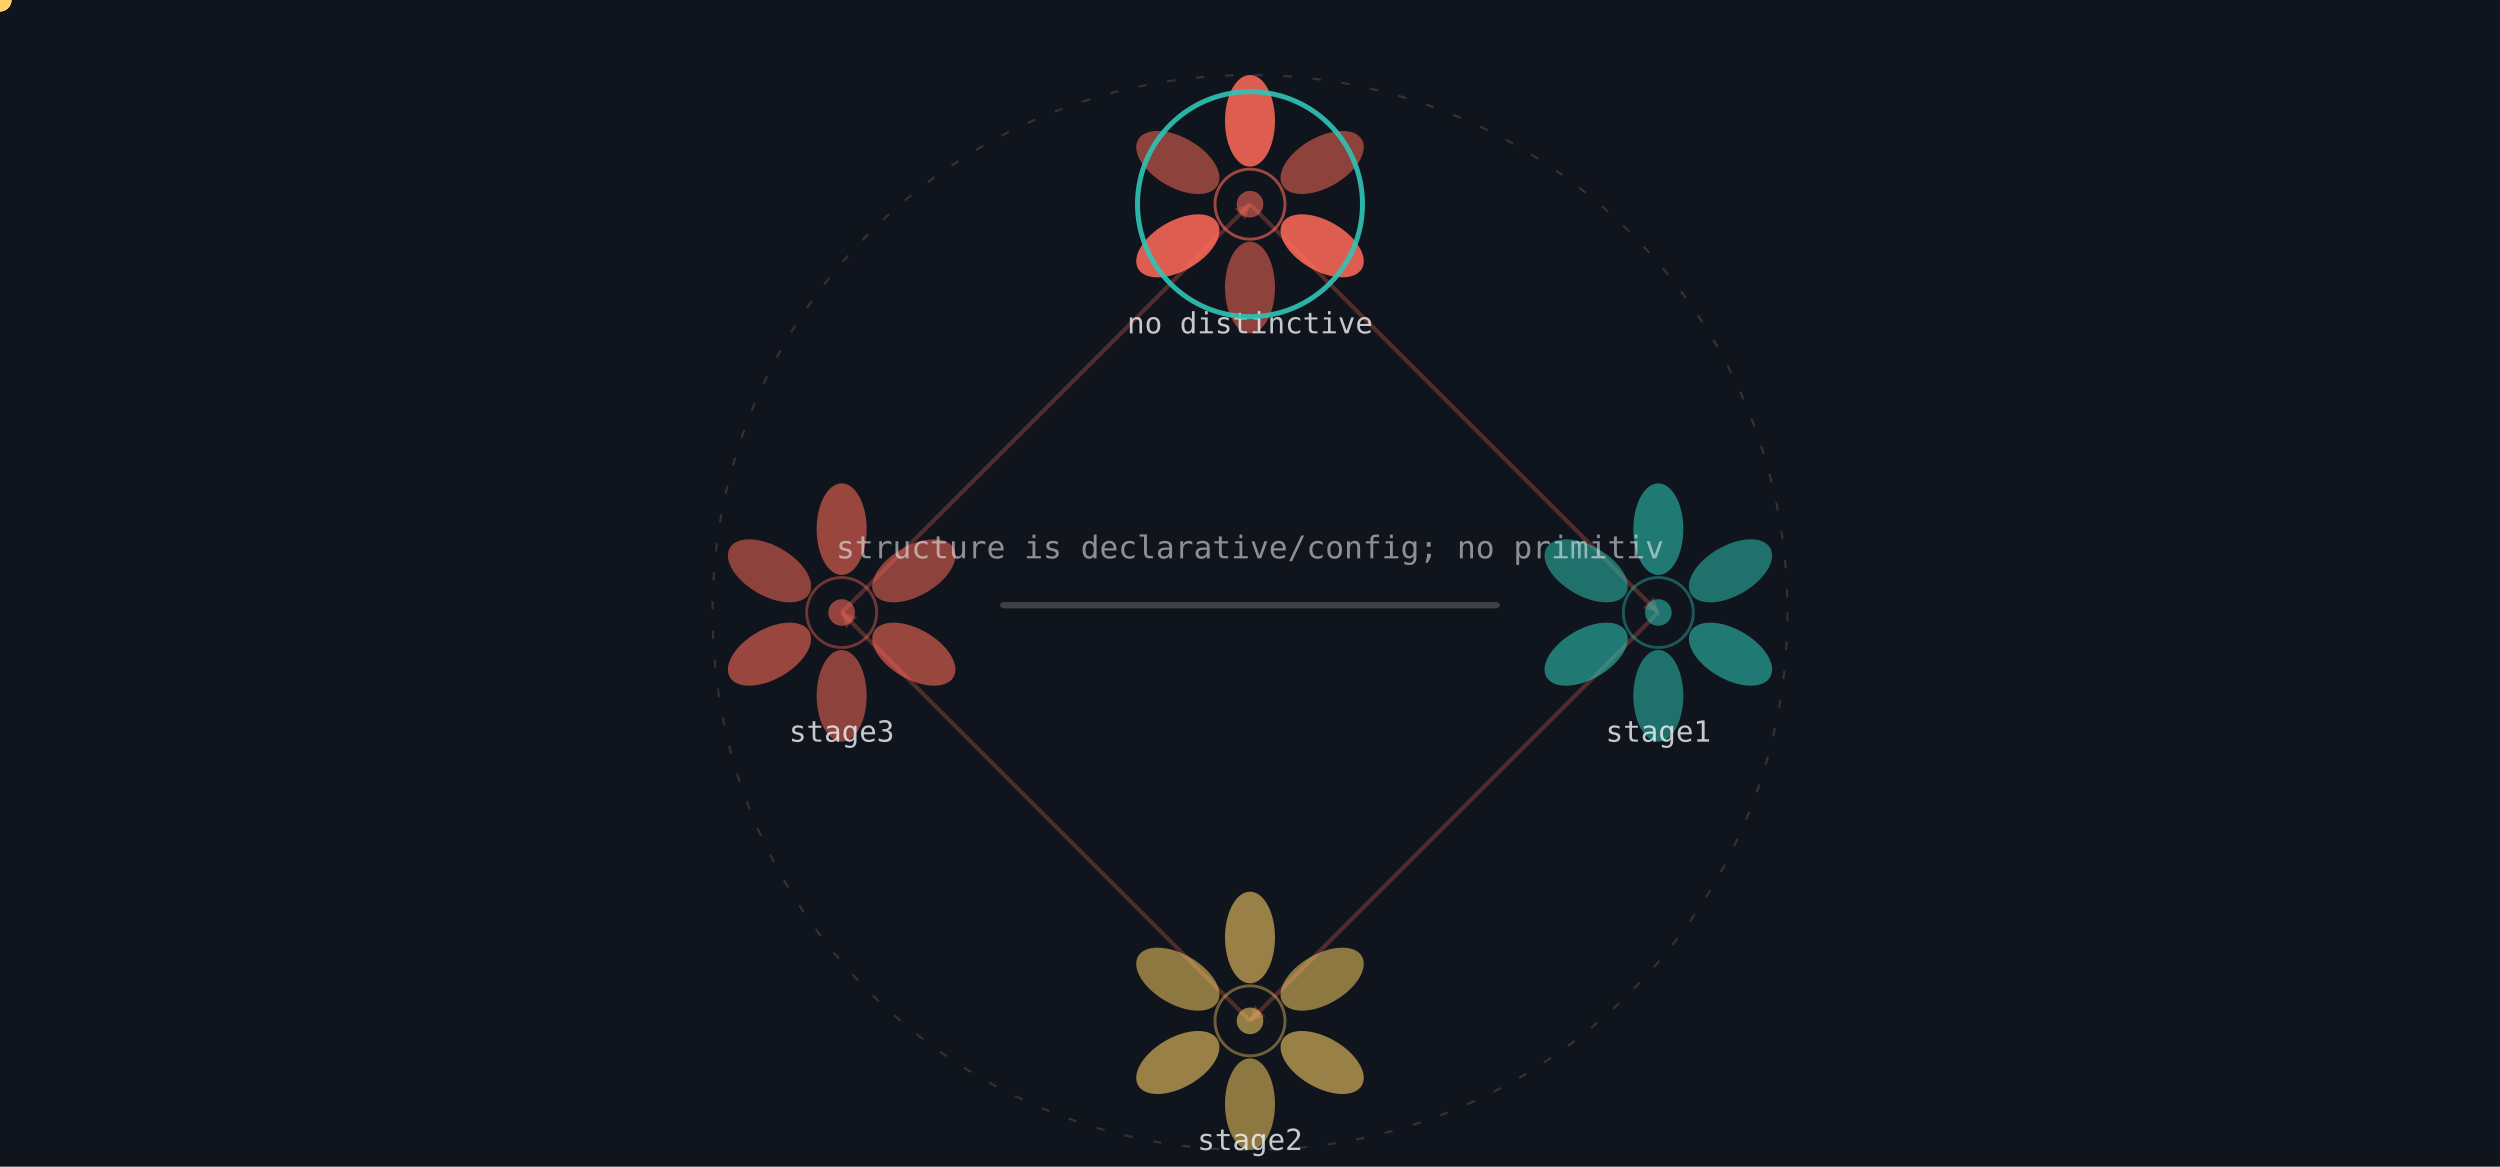
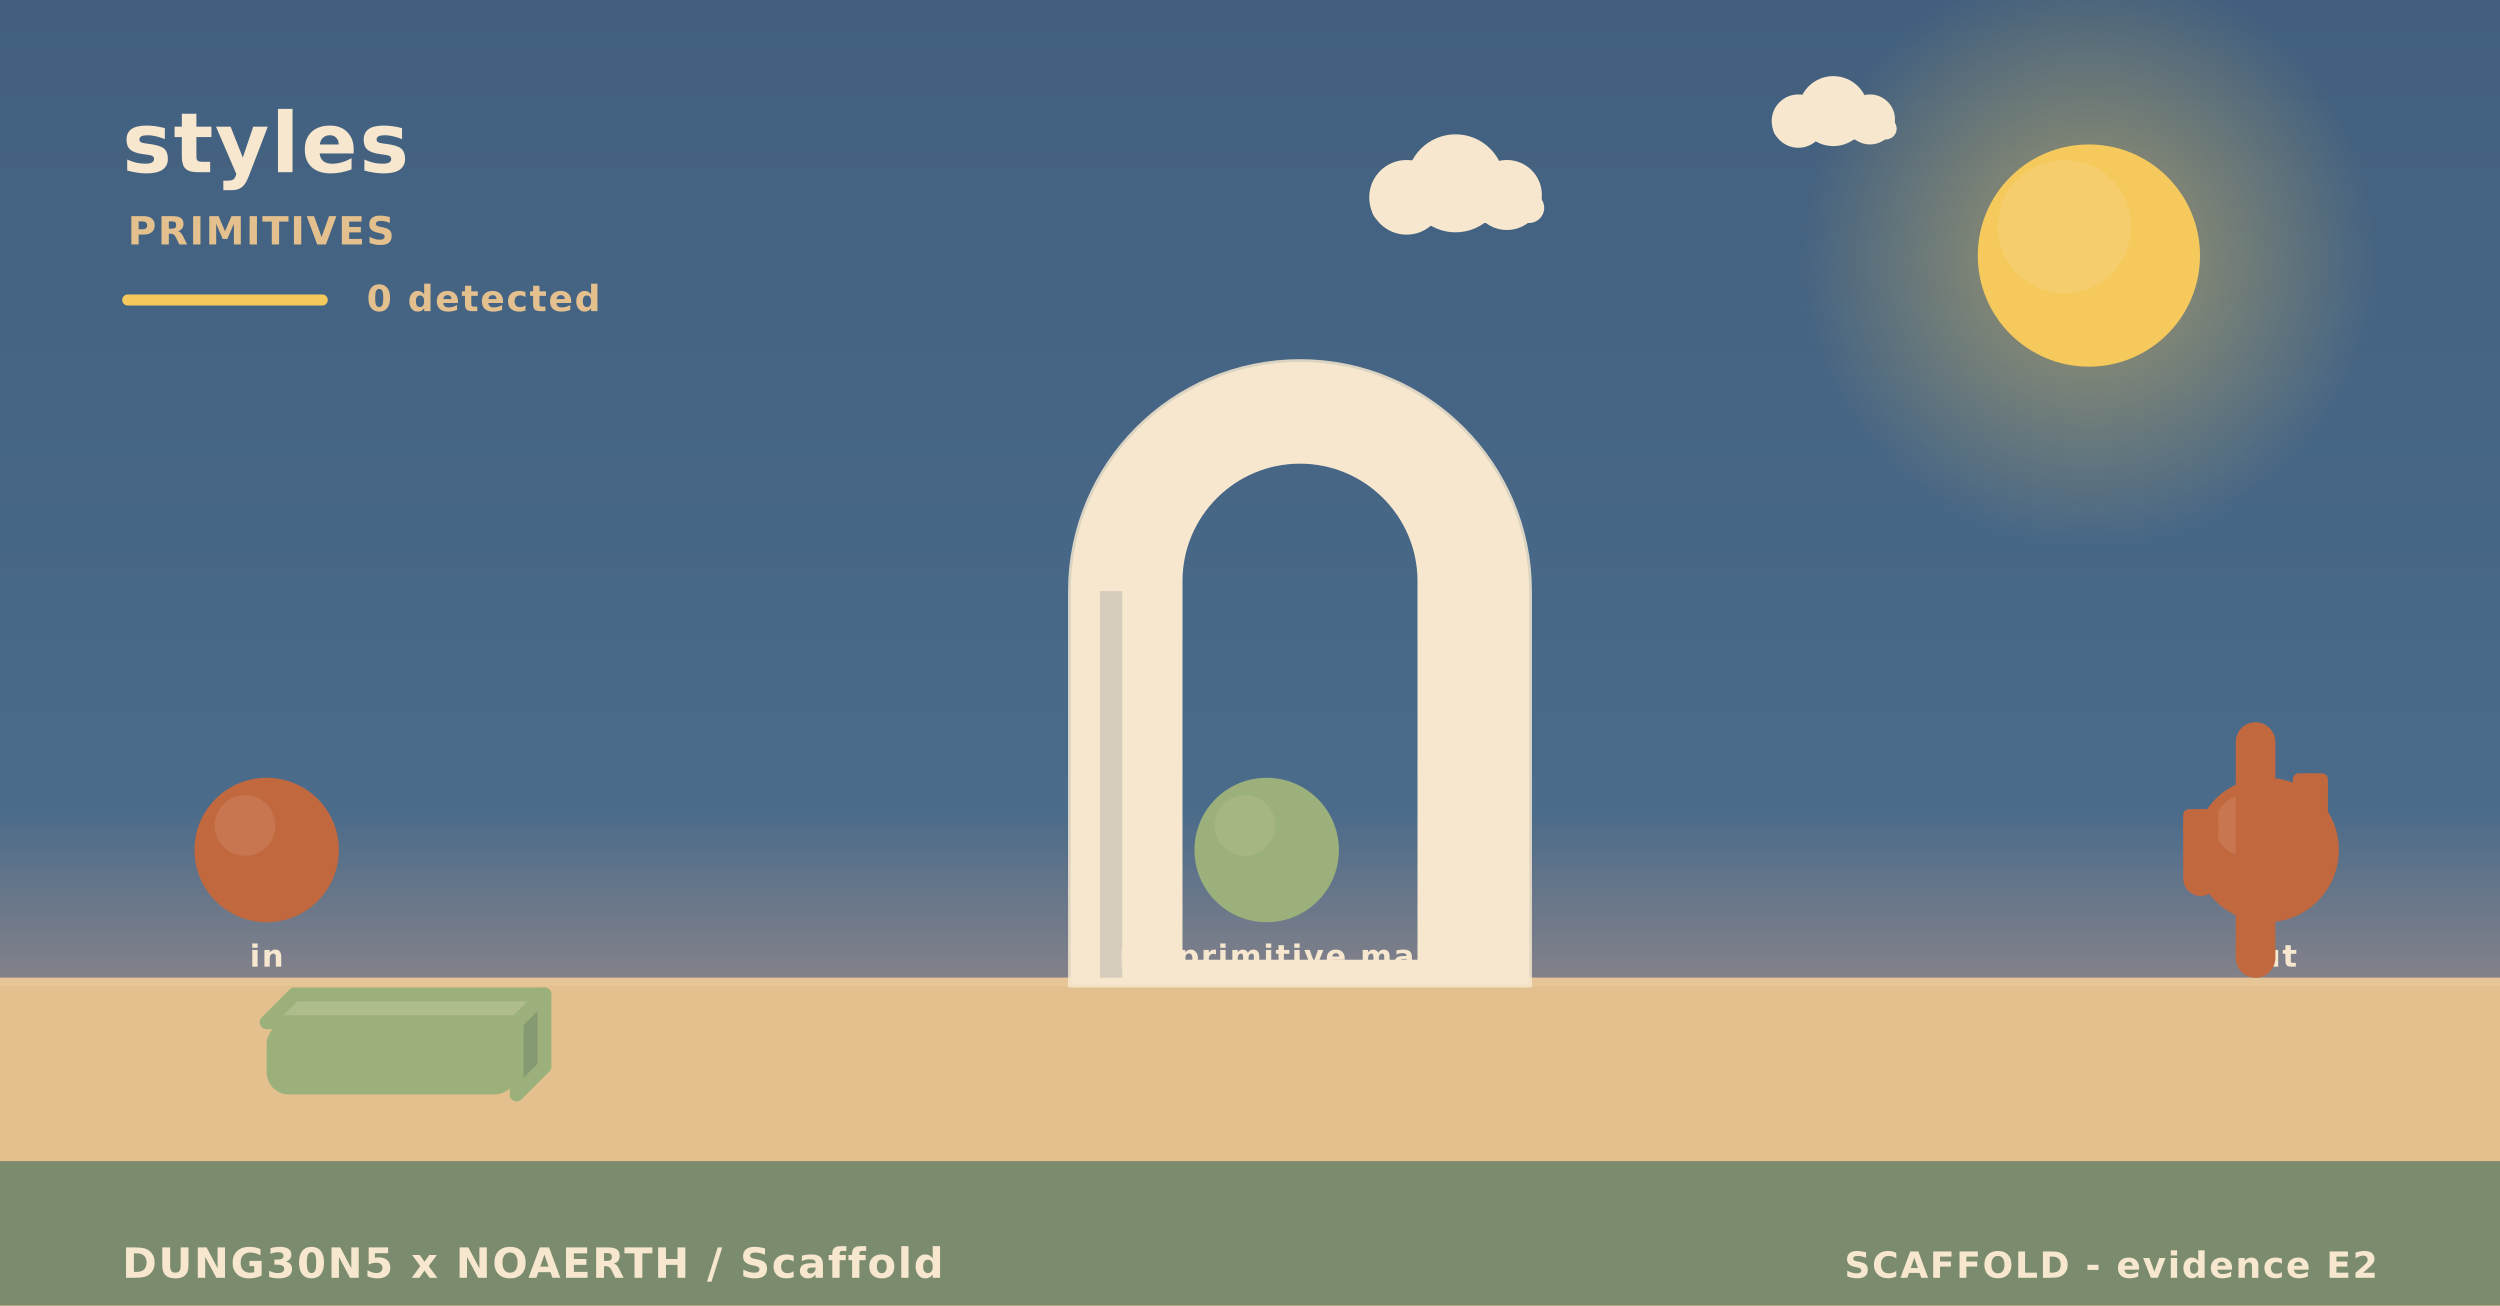
- <svg xmlns="http://www.w3.org/2000/svg" viewBox="0 0 1200 560" width="1200" height="560" role="img" aria-label="styles state machine">
-   <rect width="1200" height="560" fill="#10141c" />
-   <defs>
-     <linearGradient id="gs" x1="0" y1="0" x2="1" y2="1">
-       <stop offset="0%" stop-color="#ff6b5a" />
-       <stop offset="100%" stop-color="#2ec4b6" />
-     </linearGradient>
-   </defs>
-   <circle cx="600.00" cy="294.00" r="258.00" fill="none" stroke="rgba(242,245,249,0.140)" stroke-width="1.00" opacity="1.00" stroke-dasharray="4 10" />
-   <line x1="600.00" y1="98.00" x2="796.00" y2="294.00" stroke="rgba(255,107,90,0.500)" stroke-width="2.00" opacity="0.55" />
-   <polygon points="796.00,294.00 793.88,286.50 788.50,291.88" fill="rgba(255,107,90,0.500)" opacity="0.55" />
-   <g opacity="0.9">
-     <circle cx="0.00" cy="0.00" r="5.50" fill="#ffd166" opacity="1.00" />
-     <animateTransform attributeName="transform" type="translate" values="600.00,98.00 796.00,294.00" dur="7.45s" begin="0.0s" repeatCount="indefinite" />
-     <animateTransform attributeName="transform" type="translate" values="796.00,294.00 600.00,98.00" dur="7.45s" begin="3.725s" repeatCount="indefinite" />
+ <svg xmlns="http://www.w3.org/2000/svg" width="900" height="470" viewBox="0 0 900 470" role="img" aria-label="styles - how it behaves">
+   <linearGradient id="skys" x1="0" y1="0" x2="0" y2="1">
+     <stop offset="0" stop-color="#425f7e" />
+     <stop offset="0.62" stop-color="#4a6b8a" />
+     <stop offset="1" stop-color="#f3ad8a" />
+   </linearGradient>
+   <rect width="900" height="470" fill="url(#skys)" />
+   <radialGradient id="suns">
+     <stop offset="0.35" stop-color="#f5c95c" stop-opacity="0.34" />
+     <stop offset="1" stop-color="#f5c95c" stop-opacity="0" />
+   </radialGradient>
+   <circle cx="752" cy="92" r="104" fill="url(#suns)" />
+   <circle cx="752" cy="92" r="40" fill="#f5c95c" />
+   <circle cx="743.2" cy="81.6" r="24" fill="#f5d27e" opacity="0.5" />
+   <g>
+     <circle cx="524" cy="66" r="17.64" fill="#f6e7ce" />
+     <circle cx="506.36" cy="71.04" r="13.44" fill="#f6e7ce" />
+     <circle cx="542.48" cy="70.2" r="12.6" fill="#f6e7ce" />
+     <rect x="493.76" y="69.36" width="62.16" height="10.92" rx="5.46" fill="#f6e7ce" />
+     <animateTransform attributeName="transform" type="translate" values="0 0;24 0;0 0" dur="36s" begin="0s" repeatCount="indefinite" />
  </g>
-   <line x1="796.00" y1="294.00" x2="600.00" y2="490.00" stroke="rgba(255,107,90,0.500)" stroke-width="2.00" opacity="0.55" />
-   <polygon points="600.00,490.00 607.50,487.88 602.12,482.50" fill="rgba(255,107,90,0.500)" opacity="0.55" />
-   <g opacity="0.9">
-     <circle cx="0.00" cy="0.00" r="5.50" fill="#ffd166" opacity="1.00" />
-     <animateTransform attributeName="transform" type="translate" values="796.00,294.00 600.00,490.00" dur="7.45s" begin="1.863s" repeatCount="indefinite" />
-     <animateTransform attributeName="transform" type="translate" values="600.00,490.00 796.00,294.00" dur="7.45s" begin="5.588s" repeatCount="indefinite" />
+   <g>
+     <circle cx="660" cy="40" r="12.6" fill="#f6e7ce" />
+     <circle cx="647.4" cy="43.6" r="9.6" fill="#f6e7ce" />
+     <circle cx="673.2" cy="43" r="9" fill="#f6e7ce" />
+     <rect x="638.4" y="42.4" width="44.4" height="7.8" rx="3.9" fill="#f6e7ce" />
+     <animateTransform attributeName="transform" type="translate" values="0 0;-18 0;0 0" dur="46s" begin="3s" repeatCount="indefinite" />
  </g>
-   <line x1="600.00" y1="490.00" x2="404.00" y2="294.00" stroke="rgba(255,107,90,0.500)" stroke-width="2.00" opacity="0.55" />
-   <polygon points="404.00,294.00 406.12,301.50 411.50,296.12" fill="rgba(255,107,90,0.500)" opacity="0.55" />
-   <g opacity="0.9">
-     <circle cx="0.00" cy="0.00" r="5.50" fill="#ffd166" opacity="1.00" />
-     <animateTransform attributeName="transform" type="translate" values="600.00,490.00 404.00,294.00" dur="7.45s" begin="3.725s" repeatCount="indefinite" />
-     <animateTransform attributeName="transform" type="translate" values="404.00,294.00 600.00,490.00" dur="7.45s" begin="7.45s" repeatCount="indefinite" />
+   <rect x="0" y="352" width="900" height="118" fill="#e3c08d" />
+   <rect x="0" y="352" width="900" height="3" fill="#e6c596" />
+   <text x="44" y="62" font-family="Verdana,DejaVu Sans,sans-serif" font-size="30" font-weight="700" letter-spacing="0.6" fill="#f6e7ce" text-anchor="start">styles</text>
+   <text x="46" y="88" font-family="Verdana,DejaVu Sans,sans-serif" font-size="14" font-weight="700" letter-spacing="0.6" fill="#e3c08d" text-anchor="start">PRIMITIVES</text>
+   <rect x="44" y="106" width="74" height="4" rx="2" fill="#f5c95c" />
+   <text x="132" y="112" font-family="Verdana,DejaVu Sans,sans-serif" font-size="13" font-weight="700" letter-spacing="0.6" fill="#e3c08d" text-anchor="start">0 detected</text>
+   <path d="M388,352 L388,212.8 A80,80 0 0 1 548,212.8 L548,352 Z M423.2,348 L423.2,209.22 A44.8,44.8 0 0 1 512.8,209.22 L512.8,348 Z" fill="#f6e7ce" fill-rule="evenodd" stroke="#f6e7ce" stroke-width="5" stroke-linejoin="round" />
+   <path d="M388,352 L388,212.8 A80,80 0 0 1 548,212.8 L548,352 Z" fill="none" stroke="#f6e7ce" stroke-width="7" stroke-linecap="round" opacity="0.85" />
+   <rect x="396" y="212.8" width="8" height="139.2" fill="#d7cdbc" />
+   <circle cx="96" cy="306" r="26" fill="#c1683f" />
+   <circle cx="88.2" cy="297.16" r="10.92" fill="#cc815c" opacity="0.55" />
+   <text x="96" y="348" font-family="Verdana,DejaVu Sans,sans-serif" font-size="11" font-weight="700" letter-spacing="0.6" fill="#f6e7ce" text-anchor="middle">in</text>
+   <g>
+     <circle cx="456" cy="306" r="26" fill="#9bb07a" />
+     <circle cx="448.2" cy="297.16" r="10.92" fill="#adbb8b" opacity="0.55" />
+     <animate attributeName="opacity" values="0.8;1;0.8" dur="4.6s" begin="0s" repeatCount="indefinite" />
  </g>
-   <line x1="404.00" y1="294.00" x2="600.00" y2="98.00" stroke="rgba(255,107,90,0.500)" stroke-width="2.00" opacity="0.55" />
-   <polygon points="600.00,98.00 592.50,100.12 597.88,105.50" fill="rgba(255,107,90,0.500)" opacity="0.55" />
-   <g opacity="0.9">
-     <circle cx="0.00" cy="0.00" r="5.50" fill="#ffd166" opacity="1.00" />
-     <animateTransform attributeName="transform" type="translate" values="404.00,294.00 600.00,98.00" dur="7.45s" begin="5.588s" repeatCount="indefinite" />
-     <animateTransform attributeName="transform" type="translate" values="600.00,98.00 404.00,294.00" dur="7.45s" begin="9.312s" repeatCount="indefinite" />
-   </g>
-   <ellipse cx="600.00" cy="58.00" rx="12.00" ry="22.00" fill="rgba(255,107,90,0.900)" opacity="0.95" transform="rotate(0.0 600.00 58.00)" />
-   <ellipse cx="634.64" cy="78.00" rx="12.00" ry="22.00" fill="rgba(255,107,90,0.550)" opacity="0.95" transform="rotate(60.0 634.64 78.00)" />
-   <ellipse cx="634.64" cy="118.00" rx="12.00" ry="22.00" fill="rgba(255,107,90,0.900)" opacity="0.95" transform="rotate(120.0 634.64 118.00)" />
-   <ellipse cx="600.00" cy="138.00" rx="12.00" ry="22.00" fill="rgba(255,107,90,0.550)" opacity="0.95" transform="rotate(180.0 600.00 138.00)" />
-   <ellipse cx="565.36" cy="118.00" rx="12.00" ry="22.00" fill="rgba(255,107,90,0.900)" opacity="0.95" transform="rotate(240.0 565.36 118.00)" />
-   <ellipse cx="565.36" cy="78.00" rx="12.00" ry="22.00" fill="rgba(255,107,90,0.550)" opacity="0.95" transform="rotate(300.0 565.36 78.00)" />
-   <circle cx="600.00" cy="98.00" r="16.80" fill="none" stroke="rgba(255,107,90,0.900)" stroke-width="1.40" opacity="0.66" />
-   <circle cx="600.00" cy="98.00" r="6.40" fill="rgba(255,107,90,0.550)" opacity="1.00" />
-   <text x="600" y="160" font-family="ui-monospace,Menlo,monospace" font-size="14" fill="rgba(242,245,249,0.800)" text-anchor="middle">no distinctive</text>
-   <g>
-     <circle cx="600.00" cy="98.00" r="54.00" fill="none" stroke="#2ec4b6" stroke-width="2.40" opacity="0.90" />
-     <animate attributeName="opacity" values="0.25;1.0;0.25" dur="14.9s" begin="0.0s" repeatCount="indefinite" />
-   </g>
-   <ellipse cx="796.00" cy="254.00" rx="12.00" ry="22.00" fill="rgba(46,196,182,0.600)" opacity="0.95" transform="rotate(0.0 796.00 254.00)" />
-   <ellipse cx="830.64" cy="274.00" rx="12.00" ry="22.00" fill="rgba(46,196,182,0.550)" opacity="0.95" transform="rotate(60.0 830.64 274.00)" />
-   <ellipse cx="830.64" cy="314.00" rx="12.00" ry="22.00" fill="rgba(46,196,182,0.600)" opacity="0.95" transform="rotate(120.0 830.64 314.00)" />
-   <ellipse cx="796.00" cy="334.00" rx="12.00" ry="22.00" fill="rgba(46,196,182,0.550)" opacity="0.95" transform="rotate(180.0 796.00 334.00)" />
-   <ellipse cx="761.36" cy="314.00" rx="12.00" ry="22.00" fill="rgba(46,196,182,0.600)" opacity="0.95" transform="rotate(240.0 761.36 314.00)" />
-   <ellipse cx="761.36" cy="274.00" rx="12.00" ry="22.00" fill="rgba(46,196,182,0.550)" opacity="0.95" transform="rotate(300.0 761.36 274.00)" />
-   <circle cx="796.00" cy="294.00" r="16.80" fill="none" stroke="rgba(46,196,182,0.600)" stroke-width="1.40" opacity="0.66" />
-   <circle cx="796.00" cy="294.00" r="6.40" fill="rgba(46,196,182,0.550)" opacity="1.00" />
-   <text x="796" y="356" font-family="ui-monospace,Menlo,monospace" font-size="14" fill="rgba(242,245,249,0.800)" text-anchor="middle">stage1</text>
-   <ellipse cx="600.00" cy="450.00" rx="12.00" ry="22.00" fill="rgba(255,209,102,0.600)" opacity="0.95" transform="rotate(0.0 600.00 450.00)" />
-   <ellipse cx="634.64" cy="470.00" rx="12.00" ry="22.00" fill="rgba(255,209,102,0.550)" opacity="0.95" transform="rotate(60.0 634.64 470.00)" />
-   <ellipse cx="634.64" cy="510.00" rx="12.00" ry="22.00" fill="rgba(255,209,102,0.600)" opacity="0.95" transform="rotate(120.0 634.64 510.00)" />
-   <ellipse cx="600.00" cy="530.00" rx="12.00" ry="22.00" fill="rgba(255,209,102,0.550)" opacity="0.95" transform="rotate(180.0 600.00 530.00)" />
-   <ellipse cx="565.36" cy="510.00" rx="12.00" ry="22.00" fill="rgba(255,209,102,0.600)" opacity="0.95" transform="rotate(240.0 565.36 510.00)" />
-   <ellipse cx="565.36" cy="470.00" rx="12.00" ry="22.00" fill="rgba(255,209,102,0.550)" opacity="0.95" transform="rotate(300.0 565.36 470.00)" />
-   <circle cx="600.00" cy="490.00" r="16.80" fill="none" stroke="rgba(255,209,102,0.600)" stroke-width="1.40" opacity="0.66" />
-   <circle cx="600.00" cy="490.00" r="6.40" fill="rgba(255,209,102,0.550)" opacity="1.00" />
-   <text x="600" y="552" font-family="ui-monospace,Menlo,monospace" font-size="14" fill="rgba(242,245,249,0.800)" text-anchor="middle">stage2</text>
-   <ellipse cx="404.00" cy="254.00" rx="12.00" ry="22.00" fill="rgba(255,107,90,0.600)" opacity="0.95" transform="rotate(0.0 404.00 254.00)" />
-   <ellipse cx="438.64" cy="274.00" rx="12.00" ry="22.00" fill="rgba(255,107,90,0.550)" opacity="0.95" transform="rotate(60.0 438.64 274.00)" />
-   <ellipse cx="438.64" cy="314.00" rx="12.00" ry="22.00" fill="rgba(255,107,90,0.600)" opacity="0.95" transform="rotate(120.0 438.64 314.00)" />
-   <ellipse cx="404.00" cy="334.00" rx="12.00" ry="22.00" fill="rgba(255,107,90,0.550)" opacity="0.95" transform="rotate(180.0 404.00 334.00)" />
-   <ellipse cx="369.36" cy="314.00" rx="12.00" ry="22.00" fill="rgba(255,107,90,0.600)" opacity="0.95" transform="rotate(240.0 369.36 314.00)" />
-   <ellipse cx="369.36" cy="274.00" rx="12.00" ry="22.00" fill="rgba(255,107,90,0.550)" opacity="0.95" transform="rotate(300.0 369.36 274.00)" />
-   <circle cx="404.00" cy="294.00" r="16.80" fill="none" stroke="rgba(255,107,90,0.600)" stroke-width="1.40" opacity="0.66" />
-   <circle cx="404.00" cy="294.00" r="6.40" fill="rgba(255,107,90,0.550)" opacity="1.00" />
-   <text x="404" y="356" font-family="ui-monospace,Menlo,monospace" font-size="14" fill="rgba(242,245,249,0.800)" text-anchor="middle">stage3</text>
-   <rect x="480.00" y="289.00" width="240.00" height="3.00" rx="2.00" fill="rgba(242,245,249,0.200)" opacity="1.00" />
-   <text x="600" y="268" font-family="ui-monospace,Menlo,monospace" font-size="15" fill="rgba(242,245,249,0.550)" text-anchor="middle">structure is declarative/config; no primitiv</text>
+   <text x="456" y="348" font-family="Verdana,DejaVu Sans,sans-serif" font-size="11" font-weight="700" letter-spacing="0.6" fill="#f6e7ce" text-anchor="middle">no primitive ma</text>
+   <circle cx="816" cy="306" r="26" fill="#c1683f" />
+   <circle cx="808.2" cy="297.16" r="10.92" fill="#cc815c" opacity="0.55" />
+   <text x="816" y="348" font-family="Verdana,DejaVu Sans,sans-serif" font-size="11" font-weight="700" letter-spacing="0.6" fill="#f6e7ce" text-anchor="middle">out</text>
+   <path d="M96,368 L186,368 L196,358 L106,358 Z" fill="#afbc8c" stroke="#9bb07a" stroke-width="5" stroke-linejoin="round" />
+   <path d="M186,368 L196,358 L196,384 L186,394 Z" fill="#859972" stroke="#9bb07a" stroke-width="5" stroke-linejoin="round" />
+   <rect x="96" y="368" width="90" height="26" rx="8" fill="#9bb07a" />
+   <rect x="804.86" y="260" width="14.28" height="92" rx="7.14" fill="#c1683f" />
+   <rect x="785.96" y="291.28" width="12.6" height="31.28" rx="6.3" fill="#c1683f" />
+   <rect x="785.96" y="291.28" width="12.6" height="9.2" rx="2.1" fill="#c1683f" />
+   <rect x="825.44" y="278.4" width="12.6" height="31.28" rx="6.3" fill="#c1683f" />
+   <rect x="825.44" y="278.4" width="12.6" height="9.2" rx="2.1" fill="#c1683f" />
+   <rect x="0" y="418" width="900" height="52" rx="0" fill="#75886c" opacity="0.94" />
+   <text x="44" y="460" font-family="Verdana,DejaVu Sans,sans-serif" font-size="15" font-weight="700" letter-spacing="0.6" fill="#f6e7ce" text-anchor="start">DUNG30N5 x NOAERTH  /  Scaffold</text>
+   <text x="856" y="460" font-family="Verdana,DejaVu Sans,sans-serif" font-size="13" font-weight="700" letter-spacing="0.6" fill="#f6e7ce" text-anchor="end">SCAFFOLD  -  evidence E2</text>
</svg>
